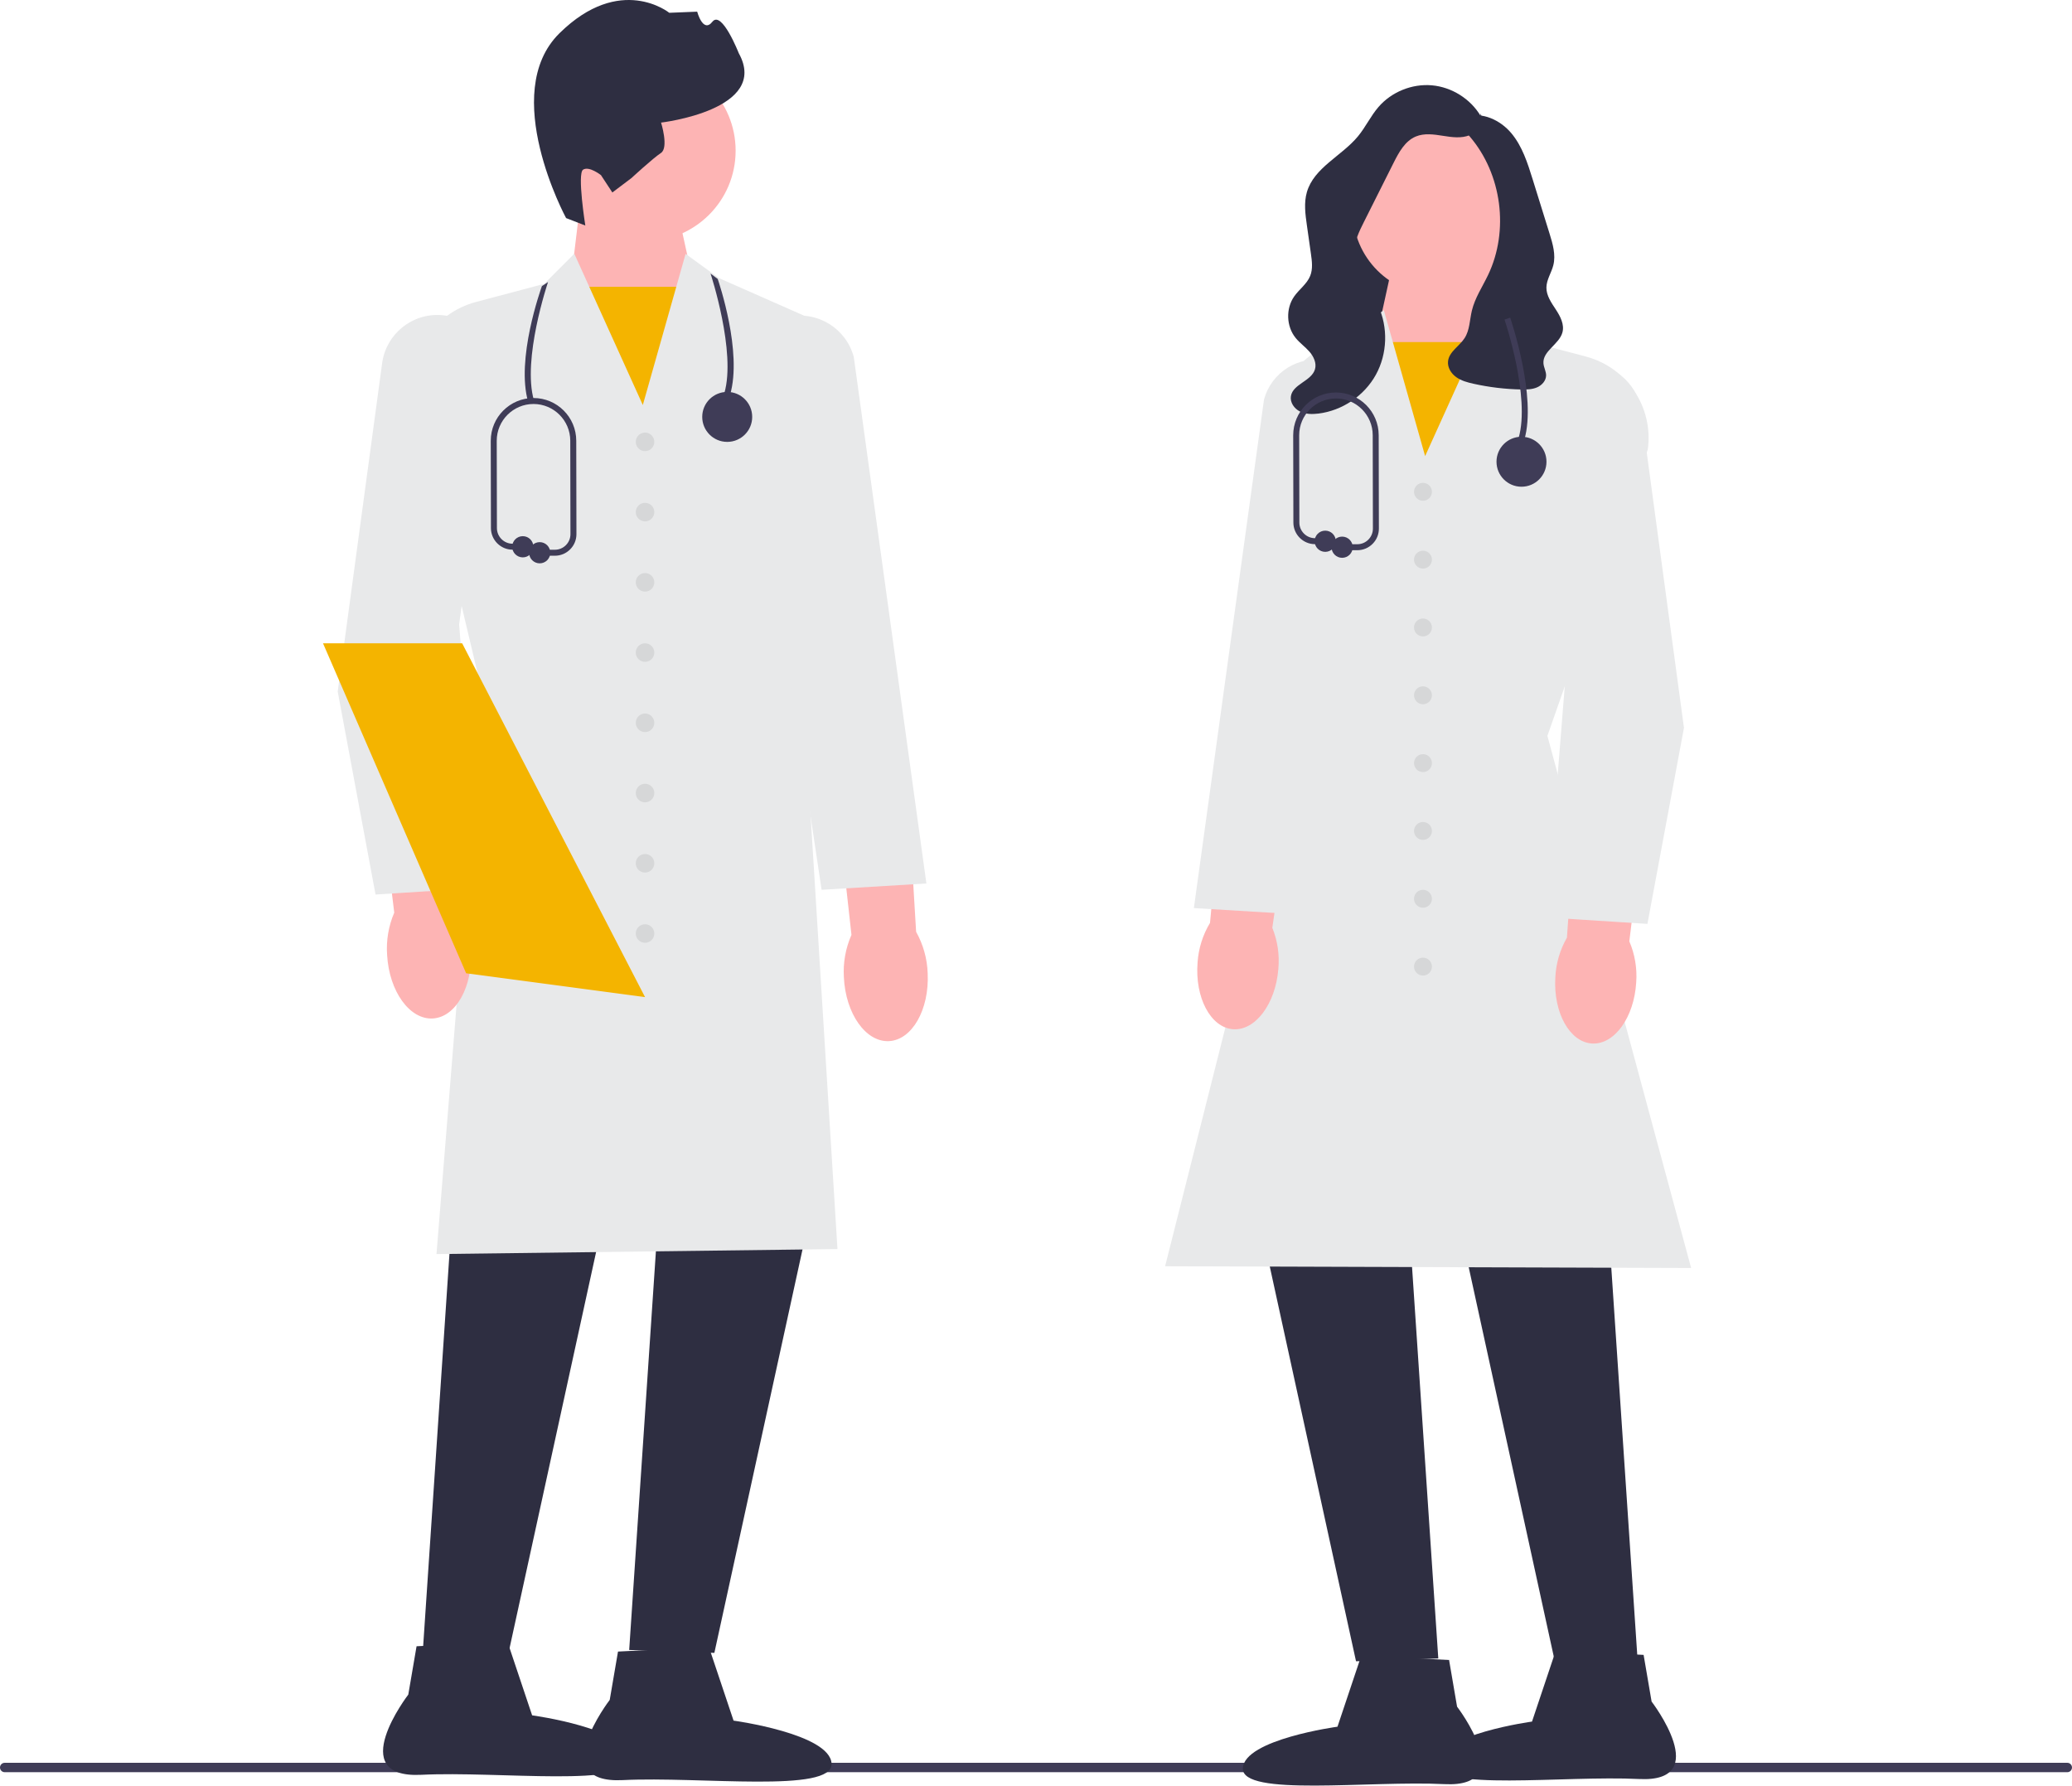
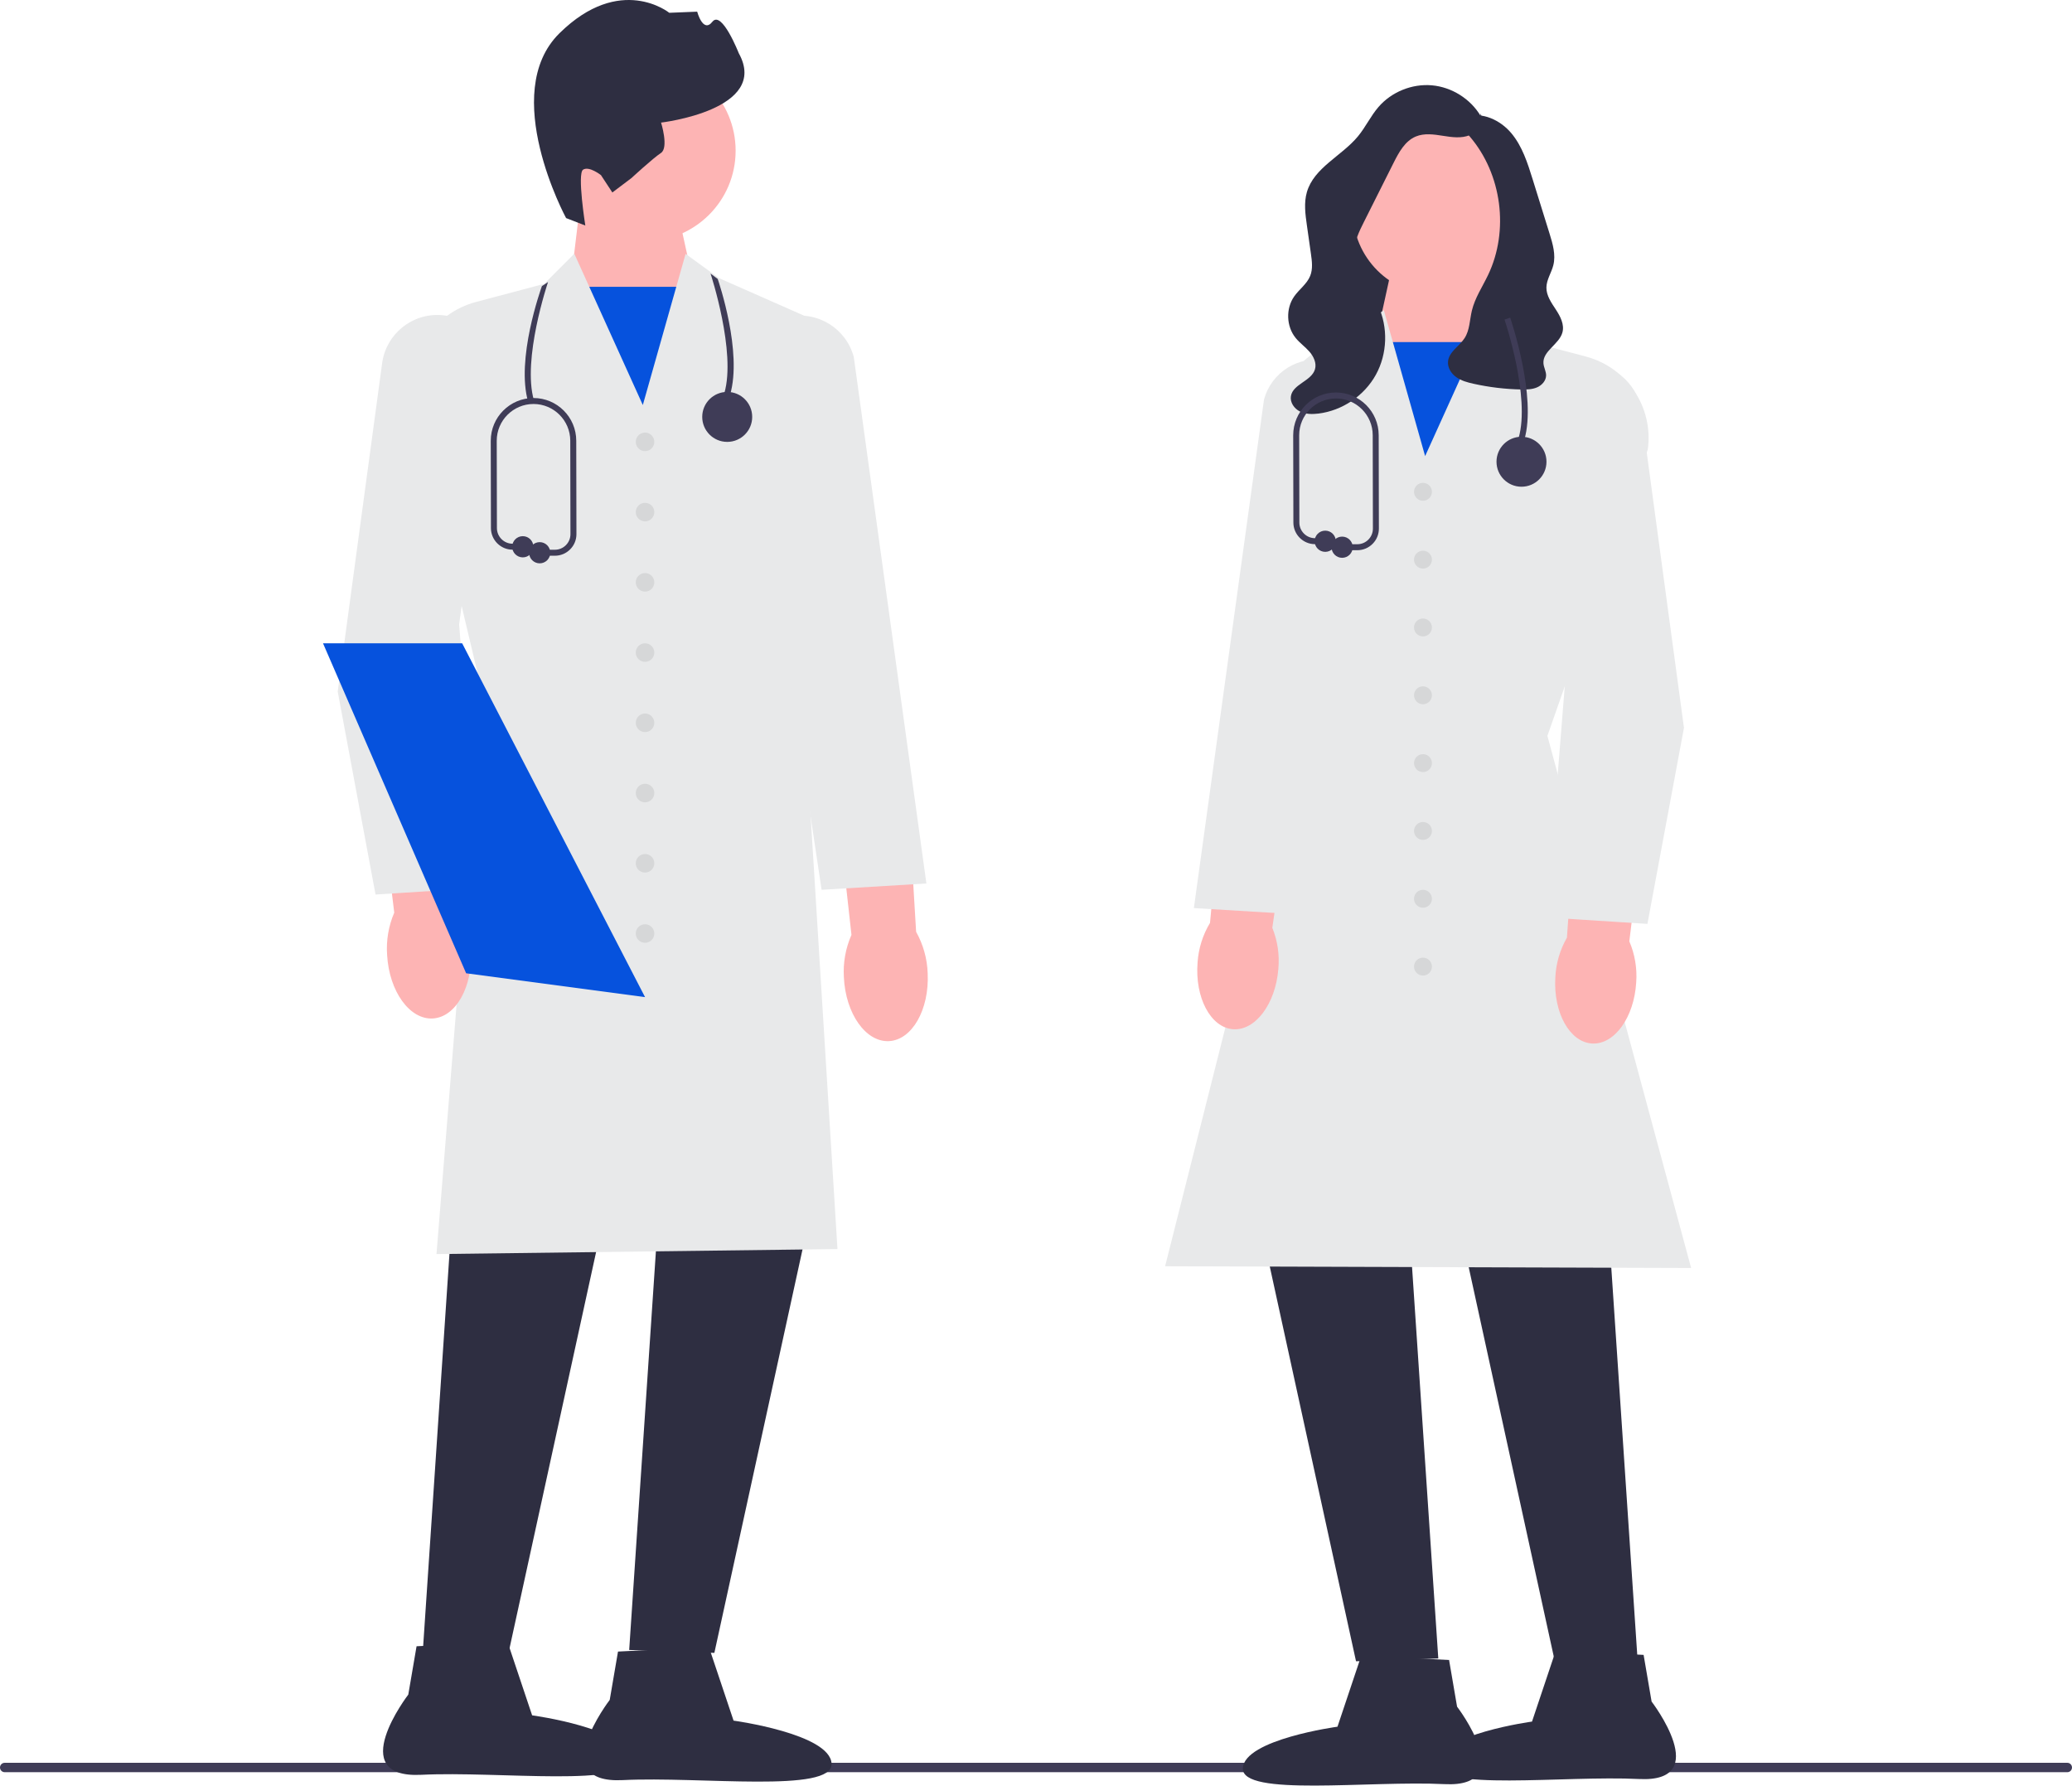
<svg xmlns="http://www.w3.org/2000/svg" width="692.68" height="596.951" viewBox="0 0 692.68 596.951" role="img" artist="Katerina Limpitsouni" source="https://undraw.co/">
  <path d="m0,590.905c0,.871.7,1.571,1.571,1.571h689.538c.871,0,1.571-.7,1.571-1.571,0-.871-.7-1.571-1.571-1.571H1.571c-.871,0-1.571.7-1.571,1.571Z" fill="#3f3c57" />
  <g>
    <polygon points="224.976 63.441 232.475 97.658 216.525 145.285 190.829 94.114 194.394 64.427 224.976 63.441" fill="#fdb4b4" />
-     <rect x="189.5" y="95.886" width="44.368" height="53.608" fill="#F4B400" />
+     <rect x="189.5" y="95.886" width="44.368" height="53.608" fill="rgb(6, 82, 221)" />
    <circle cx="215.623" cy="50.376" r="30.3" fill="#fdb4b4" />
    <path d="m189.248,72.908s-22.586-41.712-2.222-61.786c20.364-20.073,36.711-6.846,36.711-6.846l9.335-.377s1.947,7.346,5.086,3.369,8.812,10.506,8.812,10.506c10.529,18.962-25.971,23.21-25.971,23.21,0,0,2.636,8.396-.043,10.154s-9.837,8.373-9.837,8.373l-6.407,4.839-3.807-5.801s-3.977-3.139-5.986-1.821.755,18.67.755,18.67l-6.426-2.49 0-0s0,0,0,0Z" fill="#2e2e41" />
    <polygon points="152.898 379.779 141.314 552.583 169.792 553.548 207.442 381.227 152.898 379.779" fill="#2e2e41" />
    <polygon points="221.923 378.814 210.339 551.617 238.817 552.583 276.467 380.262 221.923 378.814" fill="#2e2e41" />
    <path d="m145.922,419.26l15.161-188.208-23.25-98.004c-2.004-14.568,7.175-28.353,21.342-32.112l22.75-6.036,10.069-10.07,22.903,50.578,14.304-50.54,11.156,8.113,33.086,14.597-.015.342-5.307,118.388,11.847,191.274-.525.007-133.521,1.669v-0Z" fill="#e8e9ea" />
    <path d="m236.989,550.619l8.246,24.617s32.261,4.386,32.763,14.374-43.844,4.206-69.811,5.511-4.352-26.815-4.352-26.815l2.767-16.159,30.387-1.527h0v-0Z" fill="#2e2e41" />
    <path d="m169.646,548.847l8.246,24.617s32.261,4.386,32.763,14.374-43.844,4.206-69.811,5.511-4.352-26.815-4.352-26.815l2.767-16.159,30.387-1.527h-0Z" fill="#2e2e41" />
    <path id="uuid-2a99fb06-c611-4846-a9cf-67468c4aeefc-139" d="m129.415,319.305c-.35-4.854.468-9.72,2.386-14.193l-6.154-50.486,24.108-2.226,3.646,51.452c2.423,4.218,3.8,8.956,4.017,13.816.709,12.156-4.985,22.373-12.719,22.824s-14.577-9.034-15.284-21.186h0l-0-0.0 0-0Z" fill="#fdb4b4" />
    <path id="uuid-a83e19fb-8297-4073-aac4-48fd1880d45d-140" d="m282.111,326.715c-.297-4.857.574-9.715,2.54-14.166l-5.604-50.55,24.131-1.963,3.085,51.488c2.377,4.245,3.702,8.997,3.866,13.859.576,12.164-5.229,22.317-12.967,22.684s-14.478-9.193-15.052-21.352h0l-0-0v-0Z" fill="#fdb4b4" />
    <path d="m125.547,299.058l-.082-.436-12.564-67.415,14.846-109.777c1.325-9.801,10.076-16.861,19.945-16.072,5.154.413,9.778,2.857,13.021,6.884,3.243,4.027,4.646,9.066,3.951,14.189l-11.174,82.332,7.035,88.062s-34.979,2.233-34.979,2.233Z" fill="#e8e9ea" />
    <path d="m274.665,297.476l-25.261-168.621c-1.313-4.944-.544-10.119,2.175-14.516s7.006-7.395,12.069-8.442c9.687-2.003,19.252,3.918,21.781,13.479l24.268,175.983-35.032,2.118v-0Z" fill="#e8e9ea" />
    <circle cx="215.639" cy="147.722" r="3.101" fill="#d6d7d8" />
    <circle cx="215.639" cy="171.203" r="3.101" fill="#d6d7d8" />
    <circle cx="215.639" cy="194.684" r="3.101" fill="#d6d7d8" />
    <circle cx="215.639" cy="218.165" r="3.101" fill="#d6d7d8" />
    <circle cx="215.639" cy="241.647" r="3.101" fill="#d6d7d8" />
    <circle cx="215.639" cy="265.128" r="3.101" fill="#d6d7d8" />
    <circle cx="215.639" cy="288.609" r="3.101" fill="#d6d7d8" />
    <circle cx="215.639" cy="312.09" r="3.101" fill="#d6d7d8" />
-     <polygon points="215.643 333.356 156.963 325.536 155.833 325.386 125.843 256.236 107.983 215.066 154.503 215.066 215.643 333.356" fill="#F4B400" />
+     <polygon points="215.643 333.356 156.963 325.536 155.833 325.386 125.843 256.236 107.983 215.066 154.503 215.066 215.643 333.356" fill="rgb(6, 82, 221)" />
  </g>
  <g>
    <polygon points="450.918 70.964 488.226 50.526 488.226 108.92 445.079 108.92 450.918 70.964" fill="#2e2e41" />
    <polygon points="496.224 83.983 499.667 112.651 474.853 162.066 459.451 116.074 466.692 83.031 496.224 83.983" fill="#fdb4b4" />
-     <rect x="458.105" y="114.362" width="42.846" height="51.769" fill="#F4B400" />
+     <rect x="458.105" y="114.362" width="42.846" height="51.769" fill="rgb(6, 82, 221)" />
    <polygon points="536.296 388.514 547.484 555.388 519.982 556.32 483.624 389.913 536.296 388.514" fill="#2e2e41" />
    <polygon points="469.64 387.582 480.827 554.456 453.326 555.388 416.967 388.98 469.64 387.582" fill="#2e2e41" />
    <path d="m565.352,423.907l-.655-.002-175.198-.572.157-.62,45.043-178.461-11.283-90.063c-2.138-17.066,6.998-33.197,22.733-40.139l5.681-2.506,10.792-7.848,13.806,48.784,22.108-48.822,9.739,9.738,21.964,5.828c13.69,3.632,22.56,16.952,20.631,30.983l-.023.098-33.542,95.709,48.048,177.894Z" fill="#e8e9ea" />
    <path d="m455.091,553.492l29.344,1.475,2.672,15.605s20.874,27.156-4.202,25.895-67.901,4.323-67.416-5.322,31.639-13.88,31.639-13.88l7.963-23.772h0l0-0Z" fill="#2e2e41" />
    <path d="m520.123,551.781l29.344,1.475,2.672,15.605s20.874,27.156-4.202,25.895-67.901,4.323-67.416-5.322,31.639-13.88,31.639-13.88l7.963-23.772h0v-0Z" fill="#2e2e41" />
    <path id="uuid-3bc2e7c3-8a4e-432b-b93d-ff096d796d3b-141" d="m546.995,328.404h0c-.683,11.735-7.292,20.895-14.76,20.459-7.468-.436-12.967-10.301-12.282-22.041.209-4.693,1.539-9.268,3.879-13.342l3.521-49.686,23.281,2.149-5.943,48.754c1.852,4.319,2.642,9.019,2.304,13.706v0Z" fill="#fdb4b4" />
    <path id="uuid-a34cbb18-fa14-4c0b-8260-87fab6b8d9f9-142" d="m427.356,323.941h0c-.933,11.718-7.735,20.735-15.192,20.141s-12.745-10.575-11.81-22.297c.309-4.688,1.736-9.233,4.162-13.256l4.578-49.6,23.23,2.645-6.98,48.616c1.759,4.358,2.449,9.073,2.012,13.752l-0.0 0h0Z" fill="#fdb4b4" />
    <path d="m550.744,308.87l-33.812-2.158.041-.507,6.754-84.549-10.789-79.504c-.673-4.952.684-9.823,3.818-13.715,3.135-3.893,7.604-6.255,12.587-6.654h0c9.539-.752,17.997,6.062,19.278,15.535l14.337,106.013-.015.079-12.2,65.46Z" fill="#e8e9ea" />
    <path d="m432.985,305.631l-33.865-2.047.074-.535,23.353-169.37c2.456-9.302,11.706-15.024,21.065-13.088,4.895,1.012,9.037,3.91,11.666,8.161s3.372,9.251,2.092,14.083l-24.385,162.797Z" fill="#e8e9ea" />
    <circle cx="475.708" cy="164.419" r="2.995" fill="#d6d7d8" />
    <circle cx="475.708" cy="187.095" r="2.995" fill="#d6d7d8" />
    <circle cx="475.708" cy="209.77" r="2.995" fill="#d6d7d8" />
    <circle cx="475.708" cy="232.446" r="2.995" fill="#d6d7d8" />
    <circle cx="475.708" cy="255.121" r="2.995" fill="#d6d7d8" />
    <circle cx="475.708" cy="277.797" r="2.995" fill="#d6d7d8" />
    <circle cx="475.708" cy="300.472" r="2.995" fill="#d6d7d8" />
    <circle cx="475.708" cy="323.148" r="2.995" fill="#d6d7d8" />
    <circle cx="480.255" cy="70.601" r="28.013" fill="#fdb4b4" />
    <path d="m494.935,37.9c1.342,2.73-.786,6.14-3.604,7.288s-6.0.683-9.004.205-6.192-.931-9.001.237c-3.635,1.511-5.683,5.303-7.449,8.821-3.296,6.568-6.592,13.136-9.887,19.704-1.61,3.209-3.257,6.562-3.288,10.152-.057,6.59,5.171,11.857,7.984,17.817,3.425,7.257,3.142,16.149-.736,23.174-3.878,7.025-11.253,12.002-19.219,12.97-2.096.255-4.314.227-6.198-.725s-3.322-3.031-2.973-5.114c.682-4.072,6.905-5.024,8.048-8.992.597-2.071-.46-4.283-1.884-5.901s-3.226-2.88-4.584-4.553c-3.133-3.859-3.342-9.816-.487-13.884,1.678-2.391,4.273-4.168,5.358-6.88.924-2.312.589-4.911.239-7.376-.45-3.168-.9-6.335-1.349-9.503-.525-3.696-1.042-7.524-.004-11.11,2.377-8.217,11.655-12.076,17.096-18.677,2.528-3.067,4.229-6.756,6.823-9.768,4.353-5.054,11.206-7.843,17.851-7.263,6.645.58,12.912,4.512,16.324,10.244" fill="#2e2e41" />
    <path d="m490.513,38.418c-1.369.489-1.876,2.272-1.482,3.671.394,1.399,1.425,2.511,2.37,3.616,10.679,12.498,13.161,31.401,6.07,46.232-1.886,3.945-4.398,7.657-5.416,11.91-.74,3.094-.7,6.488-2.417,9.167-1.748,2.727-5.211,4.555-5.553,7.776-.22,2.067,1.04,4.075,2.729,5.287s3.752,1.766,5.781,2.218c5.273,1.175,10.665,1.817,16.067,1.912,1.761.031,3.578-.007,5.194-.709s2.995-2.224,3.013-3.985c.014-1.384-.784-2.661-.886-4.042-.305-4.137,5.261-6.338,6.346-10.341.713-2.632-.692-5.341-2.188-7.621-1.497-2.28-3.204-4.674-3.167-7.401.035-2.61,1.674-4.909,2.31-7.441.881-3.502-.201-7.165-1.274-10.613-.912-2.931-1.825-5.863-2.737-8.794-.97-3.116-1.94-6.232-2.909-9.349-1.693-5.44-3.47-11.038-7.134-15.402-3.664-4.363-9.735-7.223-15.147-5.442" fill="#2e2e41" />
  </g>
  <g>
    <path d="m509.601,146.967l-1.92-.56c4-13.715-4.625-39.31-4.712-39.567l1.893-.646c.366,1.074,8.915,26.456,4.739,40.772Z" fill="#3f3c57" />
    <circle cx="508.641" cy="154.367" r="8.354" fill="#3f3c57" />
    <path d="m453.75,183.943h-5.066c-.553,0-1-.448-1-1s.447-1,1-1h5.066c1.396,0,2.708-.544,3.694-1.532.985-.988,1.527-2.301,1.524-3.696l-.062-31.207c0-6.779-5.514-12.293-12.291-12.293s-12.292,5.514-12.292,12.291l.062,29.209c.006,2.85,2.329,5.186,5.179,5.208l3.478.026c.552.004.996.455.992,1.008-.004.549-.451.992-1,.992h-.008l-3.478-.026c-3.941-.03-7.155-3.262-7.163-7.204l-.062-29.211c0-7.882,6.411-14.293,14.292-14.293,7.88,0,14.291,6.411,14.291,14.291l.062,31.205c.004,1.931-.745,3.747-2.109,5.113-1.363,1.367-3.179,2.12-5.109,2.12Z" fill="#3f3c57" />
    <circle cx="443.034" cy="180.949" r="3.544" fill="#3f3c57" />
    <circle cx="448.683" cy="182.943" r="3.544" fill="#3f3c57" />
  </g>
  <path d="m244.071,131.978l-1.92-.56c4-13.715-4.528-39.706-4.615-39.963l2.4,1.809c.366,1.074,8.311,24.398,4.135,38.714Z" fill="#3f3c57" />
  <path d="m176.581,134.414l1.92-.56c-4-13.715,4.625-39.31,4.712-39.567l-2.054,1.376c-.366,1.074-8.754,24.435-4.578,38.751Z" fill="#3f3c57" />
  <circle cx="243.111" cy="139.377" r="8.354" fill="#3f3c57" />
  <path d="m185.488,185.789h-5.066c-.553,0-1-.448-1-1s.447-1,1-1h5.066c1.396,0,2.708-.544,3.694-1.532.985-.988,1.527-2.301,1.524-3.696l-.062-31.207c0-6.779-5.514-12.293-12.291-12.293s-12.292,5.514-12.292,12.291l.062,29.209c.006,2.85,2.329,5.186,5.179,5.208l3.478.026c.552.004.996.455.992,1.008-.004.549-.451.992-1,.992h-.008l-3.478-.026c-3.941-.03-7.155-3.262-7.163-7.204l-.062-29.211c0-7.882,6.411-14.293,14.292-14.293,7.88,0,14.291,6.411,14.291,14.291l.062,31.205c.004,1.931-.745,3.747-2.109,5.113-1.363,1.367-3.179,2.12-5.109,2.12Z" fill="#3f3c57" />
  <circle cx="174.772" cy="182.795" r="3.544" fill="#3f3c57" />
  <circle cx="180.421" cy="184.789" r="3.544" fill="#3f3c57" />
</svg>
